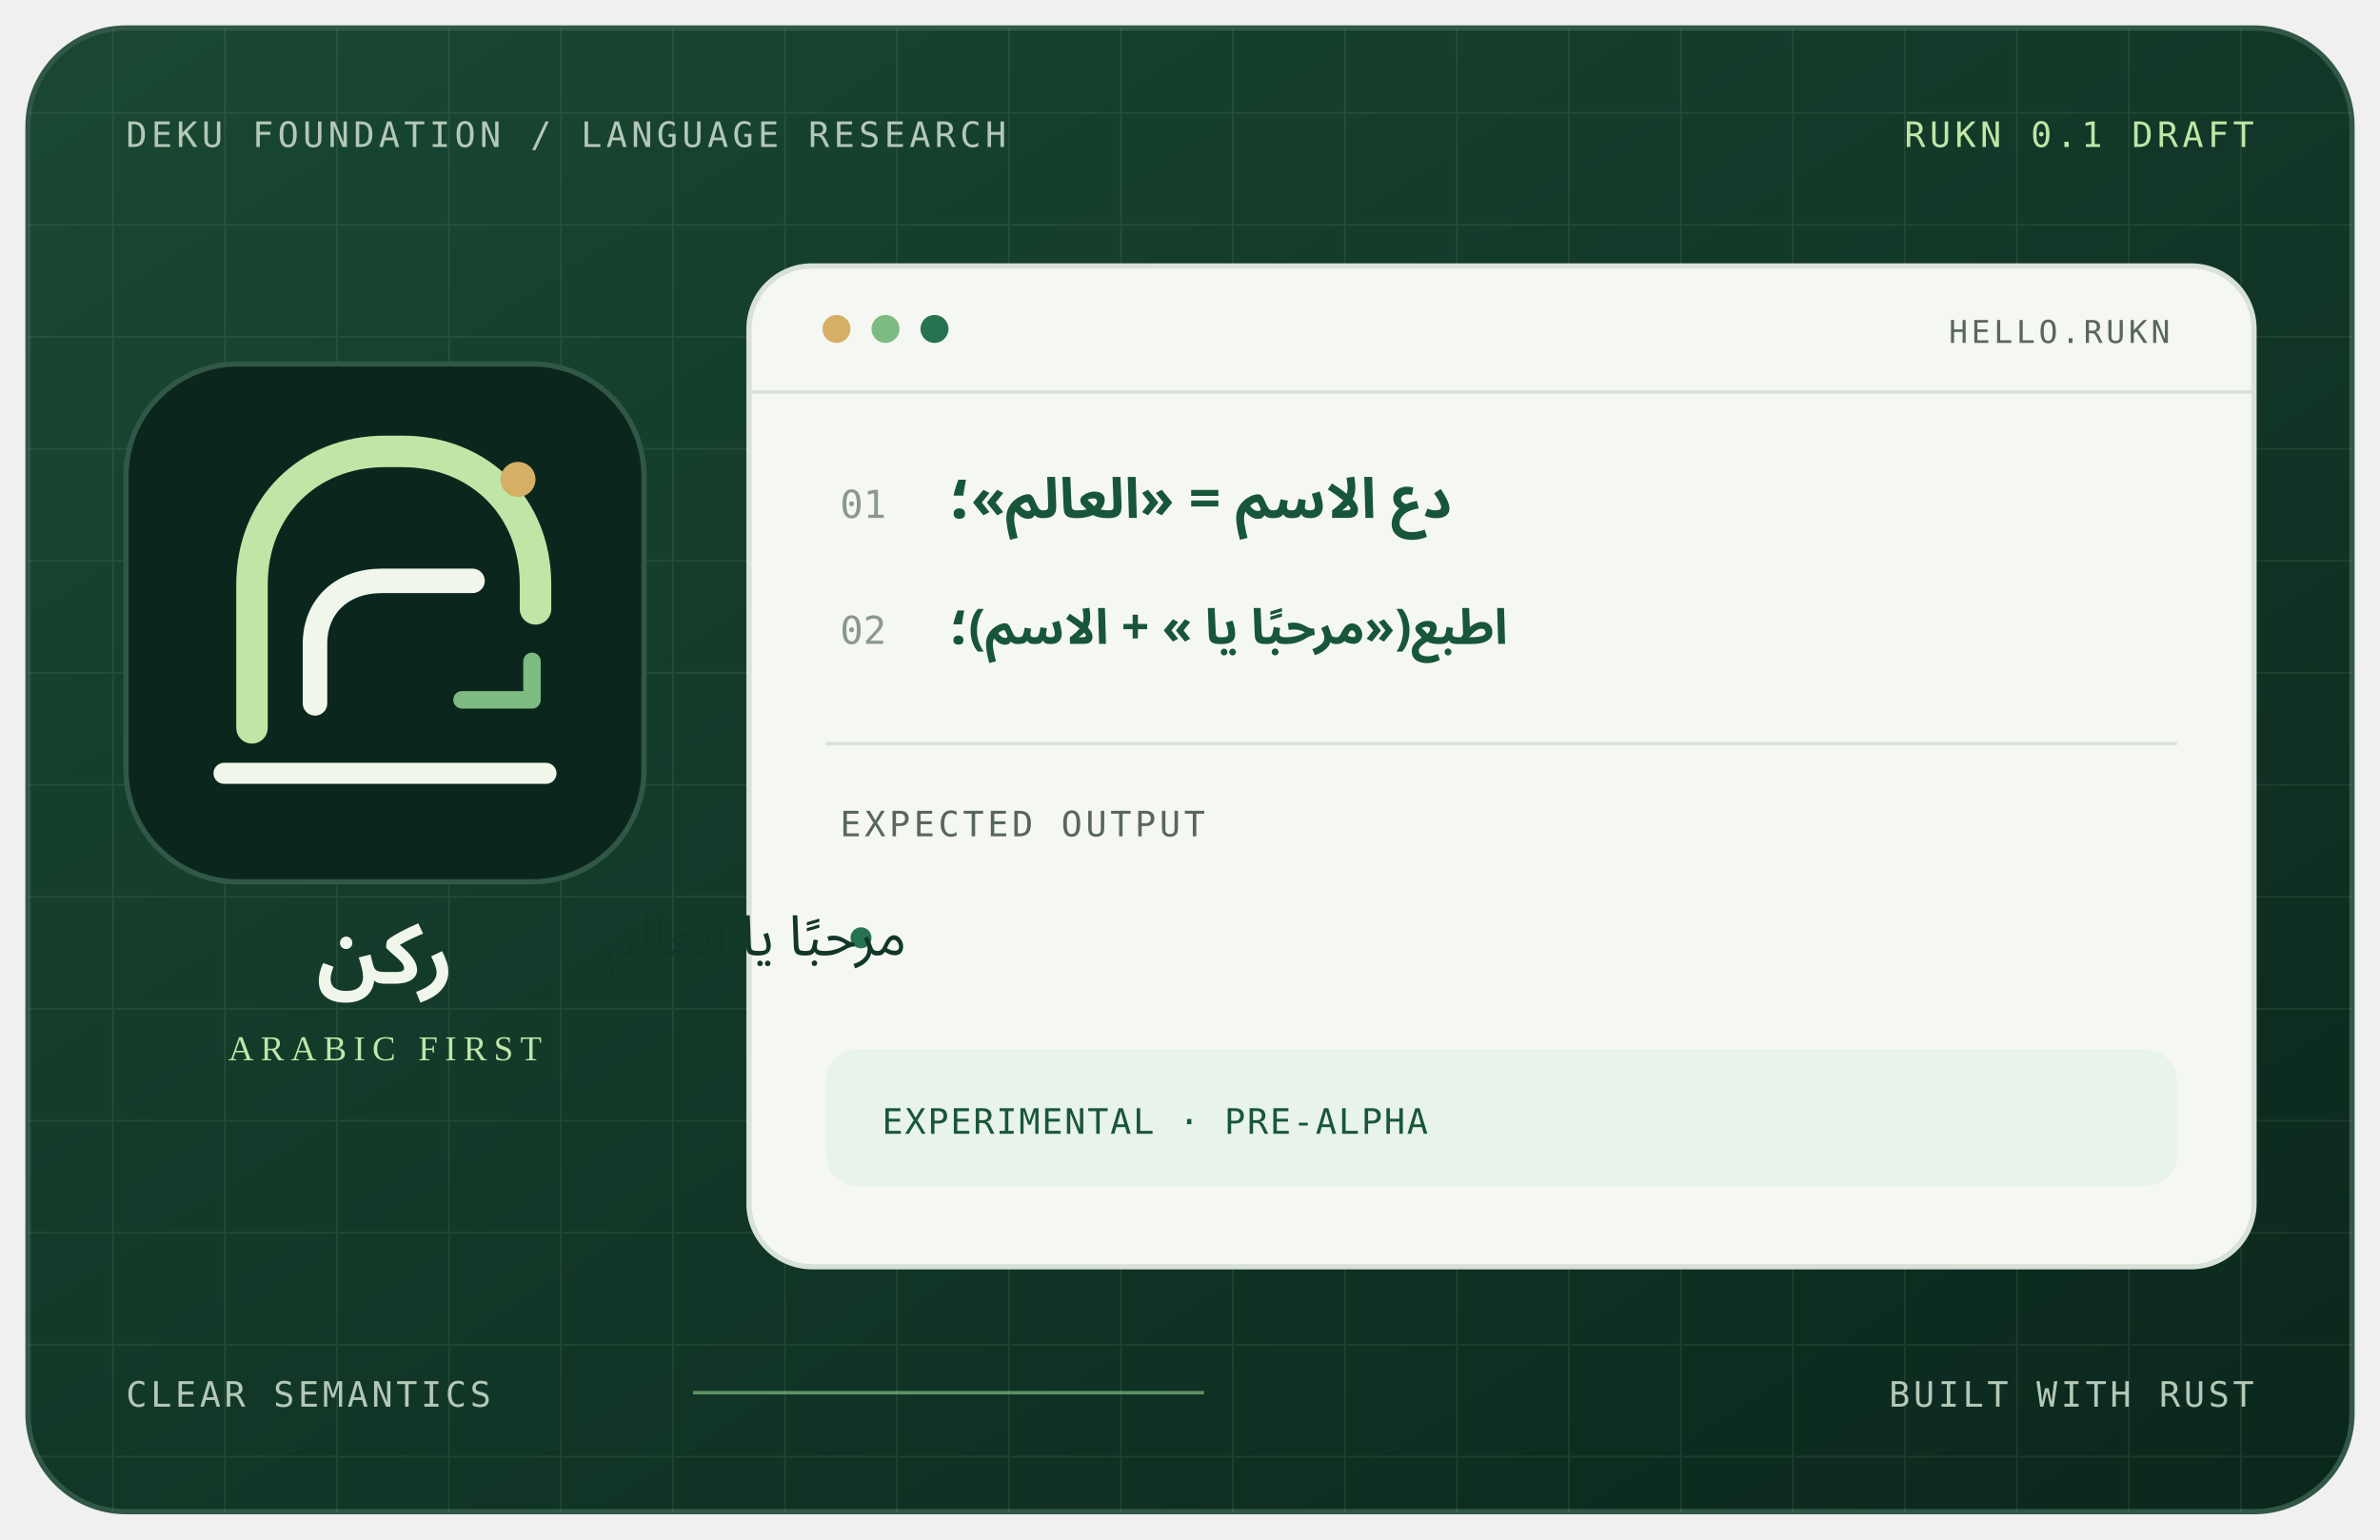
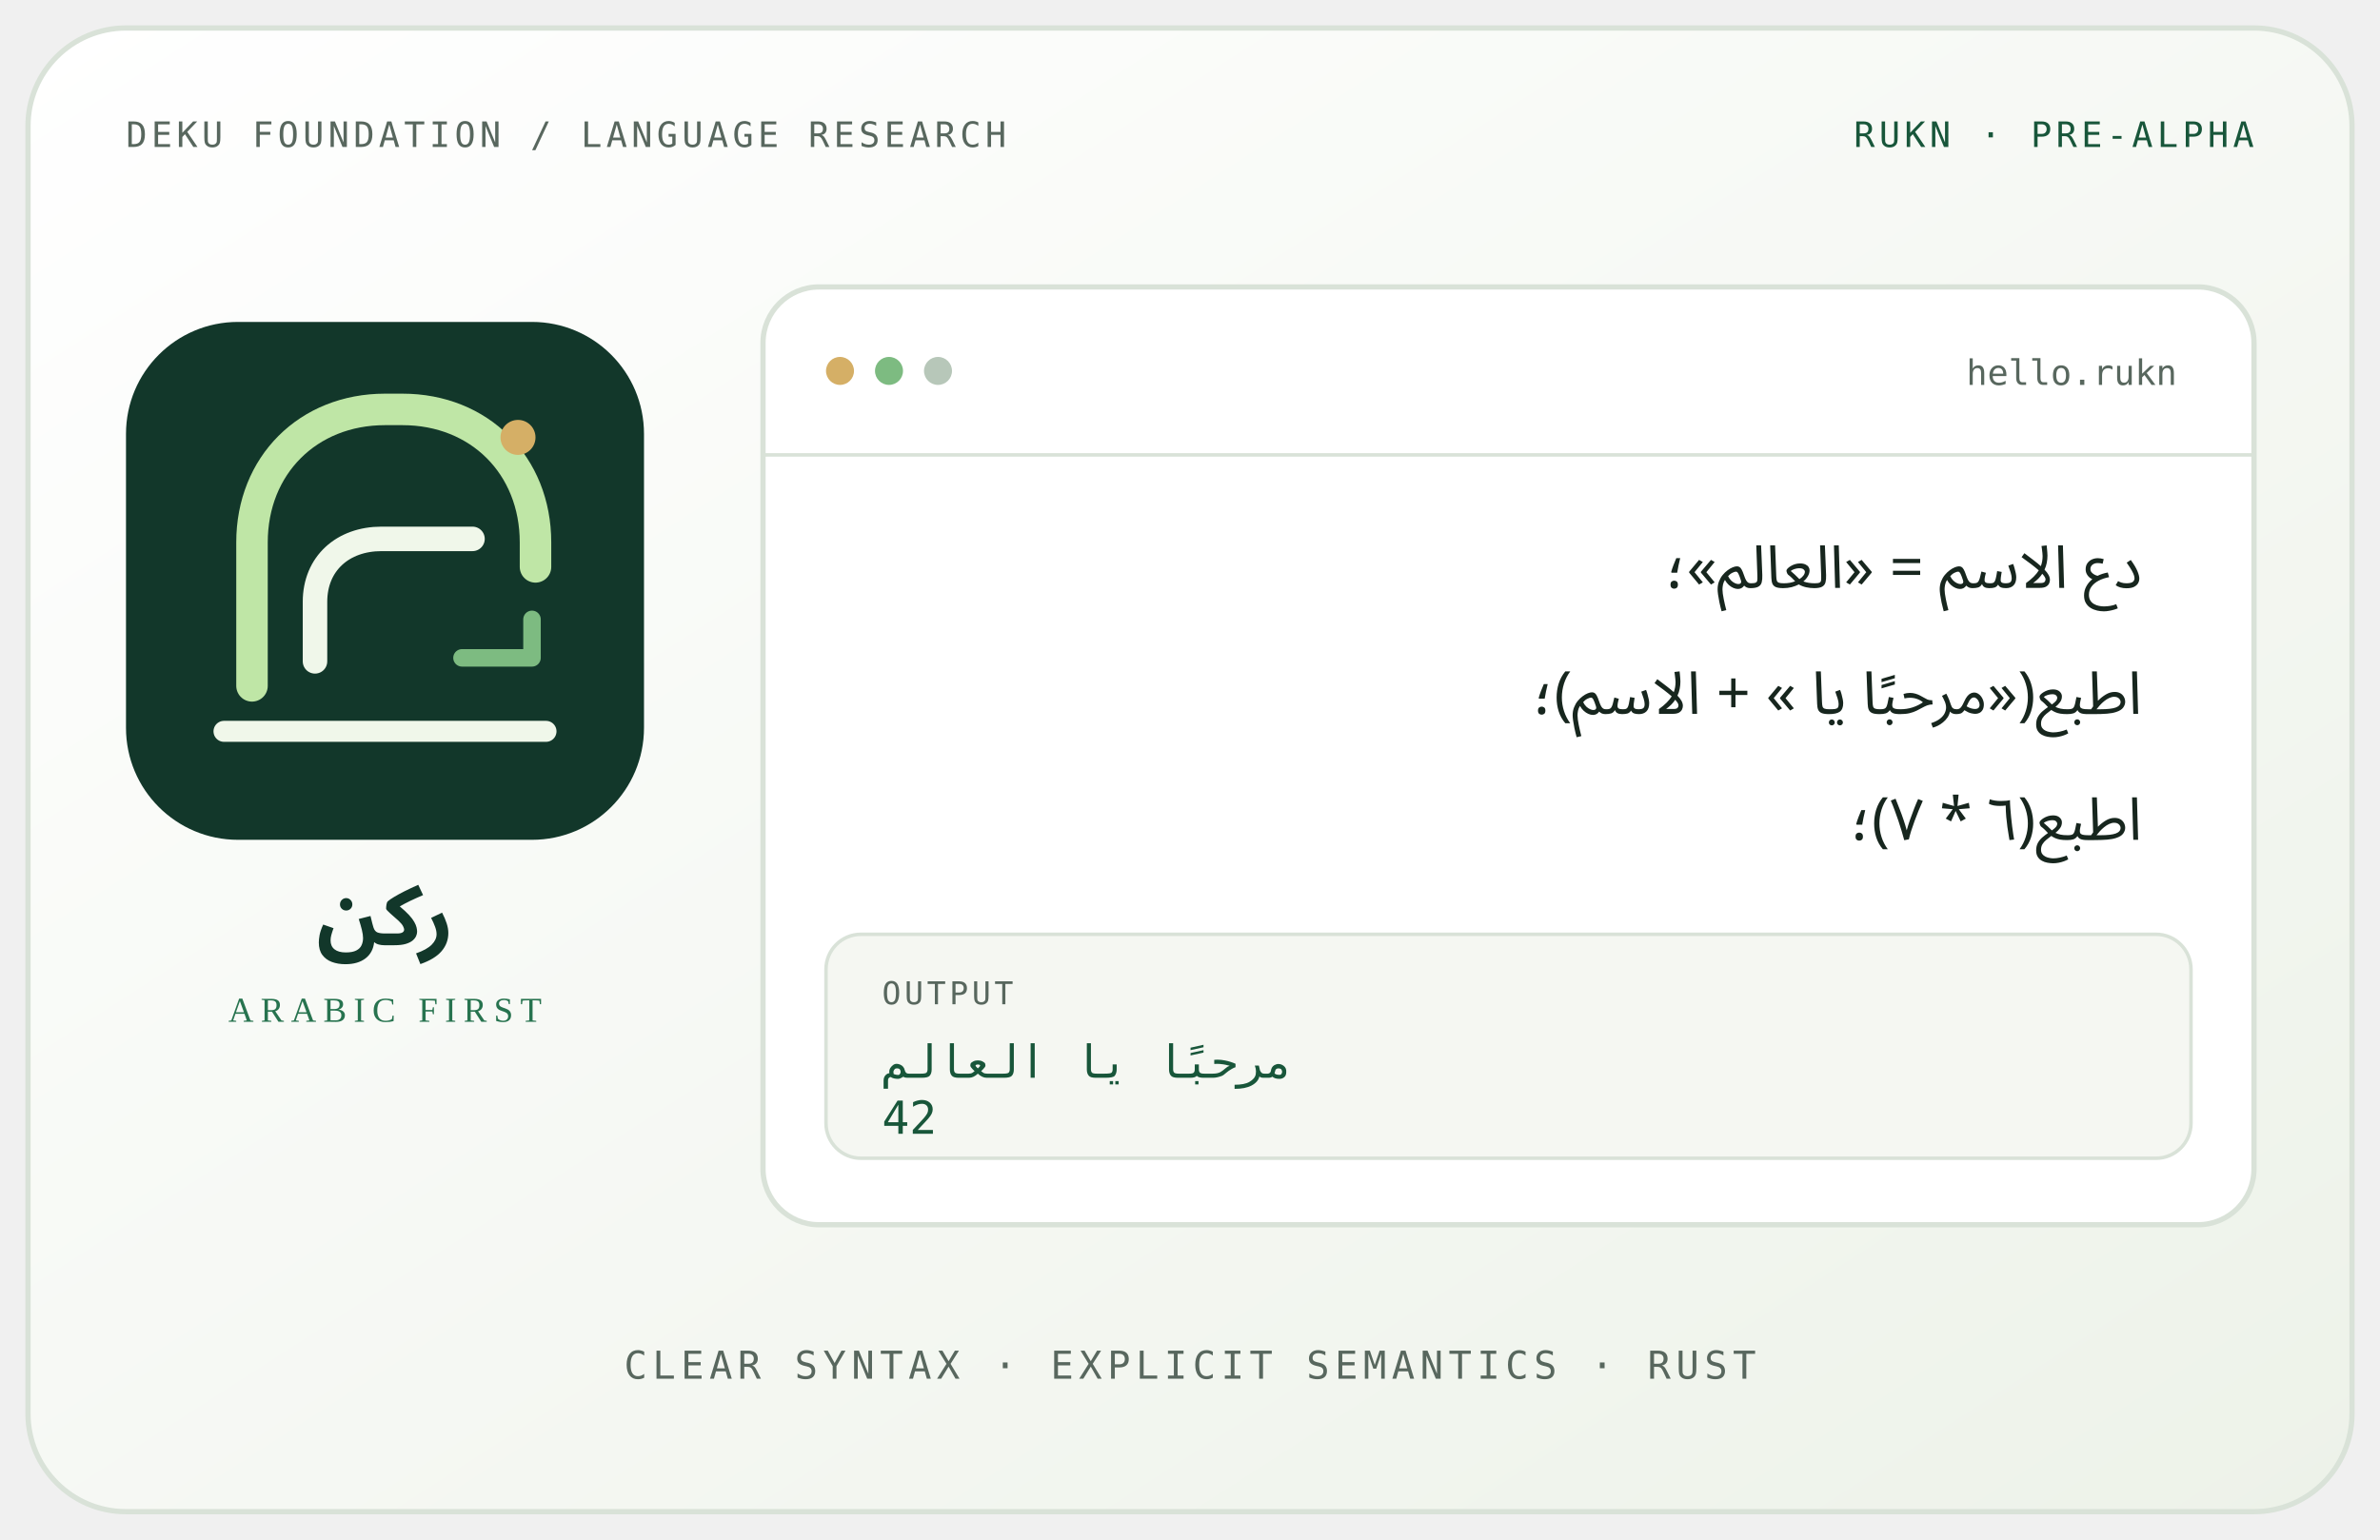
<svg xmlns="http://www.w3.org/2000/svg" width="680" height="440" viewBox="0 0 680 440" role="img" aria-labelledby="title desc">
  <defs>
-     <linearGradient id="surface" x1="0" y1="0" x2="1" y2="1">
-       <stop offset="0" stop-color="#194833" />
-       <stop offset="1" stop-color="#0B271D" />
+     <linearGradient id="paper" x1="0" y1="0" x2="1" y2="1">
+       <stop offset="0" stop-color="#ffffff" />
+       <stop offset="1" stop-color="#edf2e9" />
    </linearGradient>
-     <pattern id="grid" width="32" height="32" patternUnits="userSpaceOnUse">
-       <path d="M32 0H0V32" fill="none" stroke="#BFE6A6" stroke-opacity=".09" stroke-width="1" />
-     </pattern>
  </defs>
-   <rect x="8" y="8" width="664" height="424" rx="28" fill="url(#surface)" stroke="#315746" stroke-width="1.5" />
-   <rect x="8" y="8" width="664" height="424" rx="28" fill="url(#grid)" />
-   <g font-family="ui-monospace, SFMono-Regular, Menlo, Consolas, monospace" font-size="10" letter-spacing="1.2" fill="#B4C8B7">
+   <rect x="8" y="8" width="664" height="424" rx="28" fill="url(#paper)" stroke="#d9e2d8" stroke-width="1.5" />
+   <g font-family="ui-monospace, SFMono-Regular, Menlo, Consolas, monospace" font-size="10" letter-spacing="1.2" fill="#58675e">
    <text x="36" y="42">DEKU FOUNDATION / LANGUAGE RESEARCH</text>
-     <text x="644" y="42" text-anchor="end" fill="#BFE6A6">RUKN 0.1 DRAFT</text>
+     <text x="644" y="42" text-anchor="end" fill="#18563a">RUKN · PRE-ALPHA</text>
  </g>
-   <g transform="translate(36 104)">
-     <rect width="148" height="148" rx="32" fill="#0B271D" stroke="#315746" stroke-width="1.5" />
-     <path d="M36 104V63C36 41 52 25 74 25H79C101 25 117 41 117 63V70" fill="none" stroke="#BFE6A6" stroke-width="9" stroke-linecap="round" stroke-linejoin="round" />
-     <path d="M54 97V80C54 69 62 62 73 62H99" fill="none" stroke="#F0F7EA" stroke-width="7" stroke-linecap="round" stroke-linejoin="round" />
-     <path d="M28 117H120" fill="none" stroke="#F0F7EA" stroke-width="6" stroke-linecap="round" />
-     <path d="M96 96H116V85" fill="none" stroke="#7DBB81" stroke-width="5" stroke-linecap="round" stroke-linejoin="round" />
-     <circle cx="112" cy="33" r="5" fill="#D5AF66" />
-     <text x="74" y="177" text-anchor="middle" fill="#F0F7EA" font-family="Noto Sans Arabic, Tahoma, sans-serif" font-size="24" font-weight="750" direction="rtl" unicode-bidi="plaintext">ركن</text>
-     <text x="74" y="199" text-anchor="middle" fill="#BFE6A6" font-size="10" letter-spacing="2">ARABIC FIRST</text>
+   <g transform="translate(36 92)">
+     <rect width="148" height="148" rx="32" fill="#12372a" />
+     <path d="M36 104V63C36 41 52 25 74 25H79C101 25 117 41 117 63V70" fill="none" stroke="#bfe6a6" stroke-width="9" stroke-linecap="round" stroke-linejoin="round" />
+     <path d="M54 97V80C54 69 62 62 73 62H99" fill="none" stroke="#f0f7ea" stroke-width="7" stroke-linecap="round" stroke-linejoin="round" />
+     <path d="M28 117H120" fill="none" stroke="#f0f7ea" stroke-width="6" stroke-linecap="round" />
+     <path d="M96 96H116V85" fill="none" stroke="#7dbb81" stroke-width="5" stroke-linecap="round" stroke-linejoin="round" />
+     <circle cx="112" cy="33" r="5" fill="#d5af66" />
+     <text x="74" y="178" text-anchor="middle" fill="#12372a" font-family="Noto Sans Arabic, Tahoma, sans-serif" font-size="24" font-weight="750" direction="rtl" unicode-bidi="plaintext">ركن</text>
+     <text x="74" y="200" text-anchor="middle" fill="#27734f" font-size="10" letter-spacing="2">ARABIC FIRST</text>
  </g>
-   <g>
-     <rect x="214" y="76" width="430" height="286" rx="18" fill="#F5F7F2" stroke="#D9E2D8" stroke-width="1.5" />
-     <path d="M214 112H644" stroke="#D9E2D8" />
-     <circle cx="239" cy="94" r="4" fill="#D5AF66" />
-     <circle cx="253" cy="94" r="4" fill="#7DBB81" />
-     <circle cx="267" cy="94" r="4" fill="#27734F" />
-     <text x="620" y="98" text-anchor="end" fill="#58675E" font-family="ui-monospace, SFMono-Regular, Menlo, Consolas, monospace" font-size="9" letter-spacing="1">HELLO.RUKN</text>
-     <text x="240" y="148" fill="#8A988D" font-family="ui-monospace, SFMono-Regular, Menlo, Consolas, monospace" font-size="11">01</text>
-     <text x="272" y="148" fill="#18563A" font-family="Noto Sans Arabic, Tahoma, sans-serif" font-size="16" font-weight="650" direction="ltr" unicode-bidi="plaintext">دع الاسم = «العالم»؛</text>
-     <text x="240" y="184" fill="#8A988D" font-family="ui-monospace, SFMono-Regular, Menlo, Consolas, monospace" font-size="11">02</text>
-     <text x="272" y="184" fill="#18563A" font-family="Noto Sans Arabic, Tahoma, sans-serif" font-size="14" font-weight="650" direction="ltr" unicode-bidi="plaintext">اطبع(«مرحبًا يا » + الاسم)؛</text>
-     <rect x="236" y="212" width="386" height="1" fill="#D9E2D8" />
-     <text x="240" y="239" fill="#58675E" font-family="ui-monospace, SFMono-Regular, Menlo, Consolas, monospace" font-size="10" letter-spacing="1">EXPECTED OUTPUT</text>
-     <circle cx="246" cy="268" r="3" fill="#27734F" />
-     <text x="259" y="273" fill="#12372A" font-family="Noto Sans Arabic, Tahoma, sans-serif" font-size="16" direction="rtl" unicode-bidi="plaintext">مرحبًا يا العالم</text>
-     <rect x="236" y="300" width="386" height="39" rx="9" fill="#E8F3E9" />
-     <text x="252" y="324" fill="#18563A" font-family="ui-monospace, SFMono-Regular, Menlo, Consolas, monospace" font-size="10" letter-spacing=".5">EXPERIMENTAL · PRE-ALPHA</text>
+   <g transform="translate(218 82)">
+     <rect width="426" height="268" rx="16" fill="#ffffff" stroke="#d9e2d8" stroke-width="1.5" />
+     <path d="M0 48H426" stroke="#d9e2d8" />
+     <circle cx="22" cy="24" r="4" fill="#d5af66" />
+     <circle cx="36" cy="24" r="4" fill="#7dbb81" />
+     <circle cx="50" cy="24" r="4" fill="#b7c7b9" />
+     <text x="404" y="28" text-anchor="end" fill="#58675e" font-family="ui-monospace,monospace" font-size="10">hello.rukn</text>
+     <g font-family="Noto Sans Arabic, Tahoma, sans-serif" font-size="17" fill="#17261e">
+       <text x="394" y="86" text-anchor="end">دع الاسم = «العالم»؛</text>
+       <text x="394" y="122" text-anchor="end">اطبع(«مرحبًا يا » + الاسم)؛</text>
+       <text x="394" y="158" text-anchor="end">اطبع(٦ * ٧)؛</text>
+     </g>
+     <rect x="18" y="185" width="390" height="64" rx="10" fill="#f5f7f2" stroke="#d9e2d8" />
+     <text x="34" y="205" fill="#58675e" font-family="ui-monospace,monospace" font-size="9" letter-spacing="1">OUTPUT</text>
+     <text x="34" y="226" fill="#18563a" font-family="ui-monospace,monospace" font-size="13">مرحبًا يا العالم</text>
+     <text x="34" y="242" fill="#18563a" font-family="ui-monospace,monospace" font-size="13">42</text>
  </g>
-   <text x="36" y="402" fill="#B4C8B7" font-family="ui-monospace, SFMono-Regular, Menlo, Consolas, monospace" font-size="10" letter-spacing="1">CLEAR SEMANTICS</text>
-   <path d="M198 398H344" stroke="#7DBB81" stroke-opacity=".7" />
-   <text x="644" y="402" text-anchor="end" fill="#B4C8B7" font-family="ui-monospace, SFMono-Regular, Menlo, Consolas, monospace" font-size="10" letter-spacing="1">BUILT WITH RUST</text>
+   <text x="340" y="394" text-anchor="middle" fill="#58675e" font-family="ui-monospace,monospace" font-size="11" letter-spacing="1.5">CLEAR SYNTAX · EXPLICIT SEMANTICS · RUST</text>
</svg>
